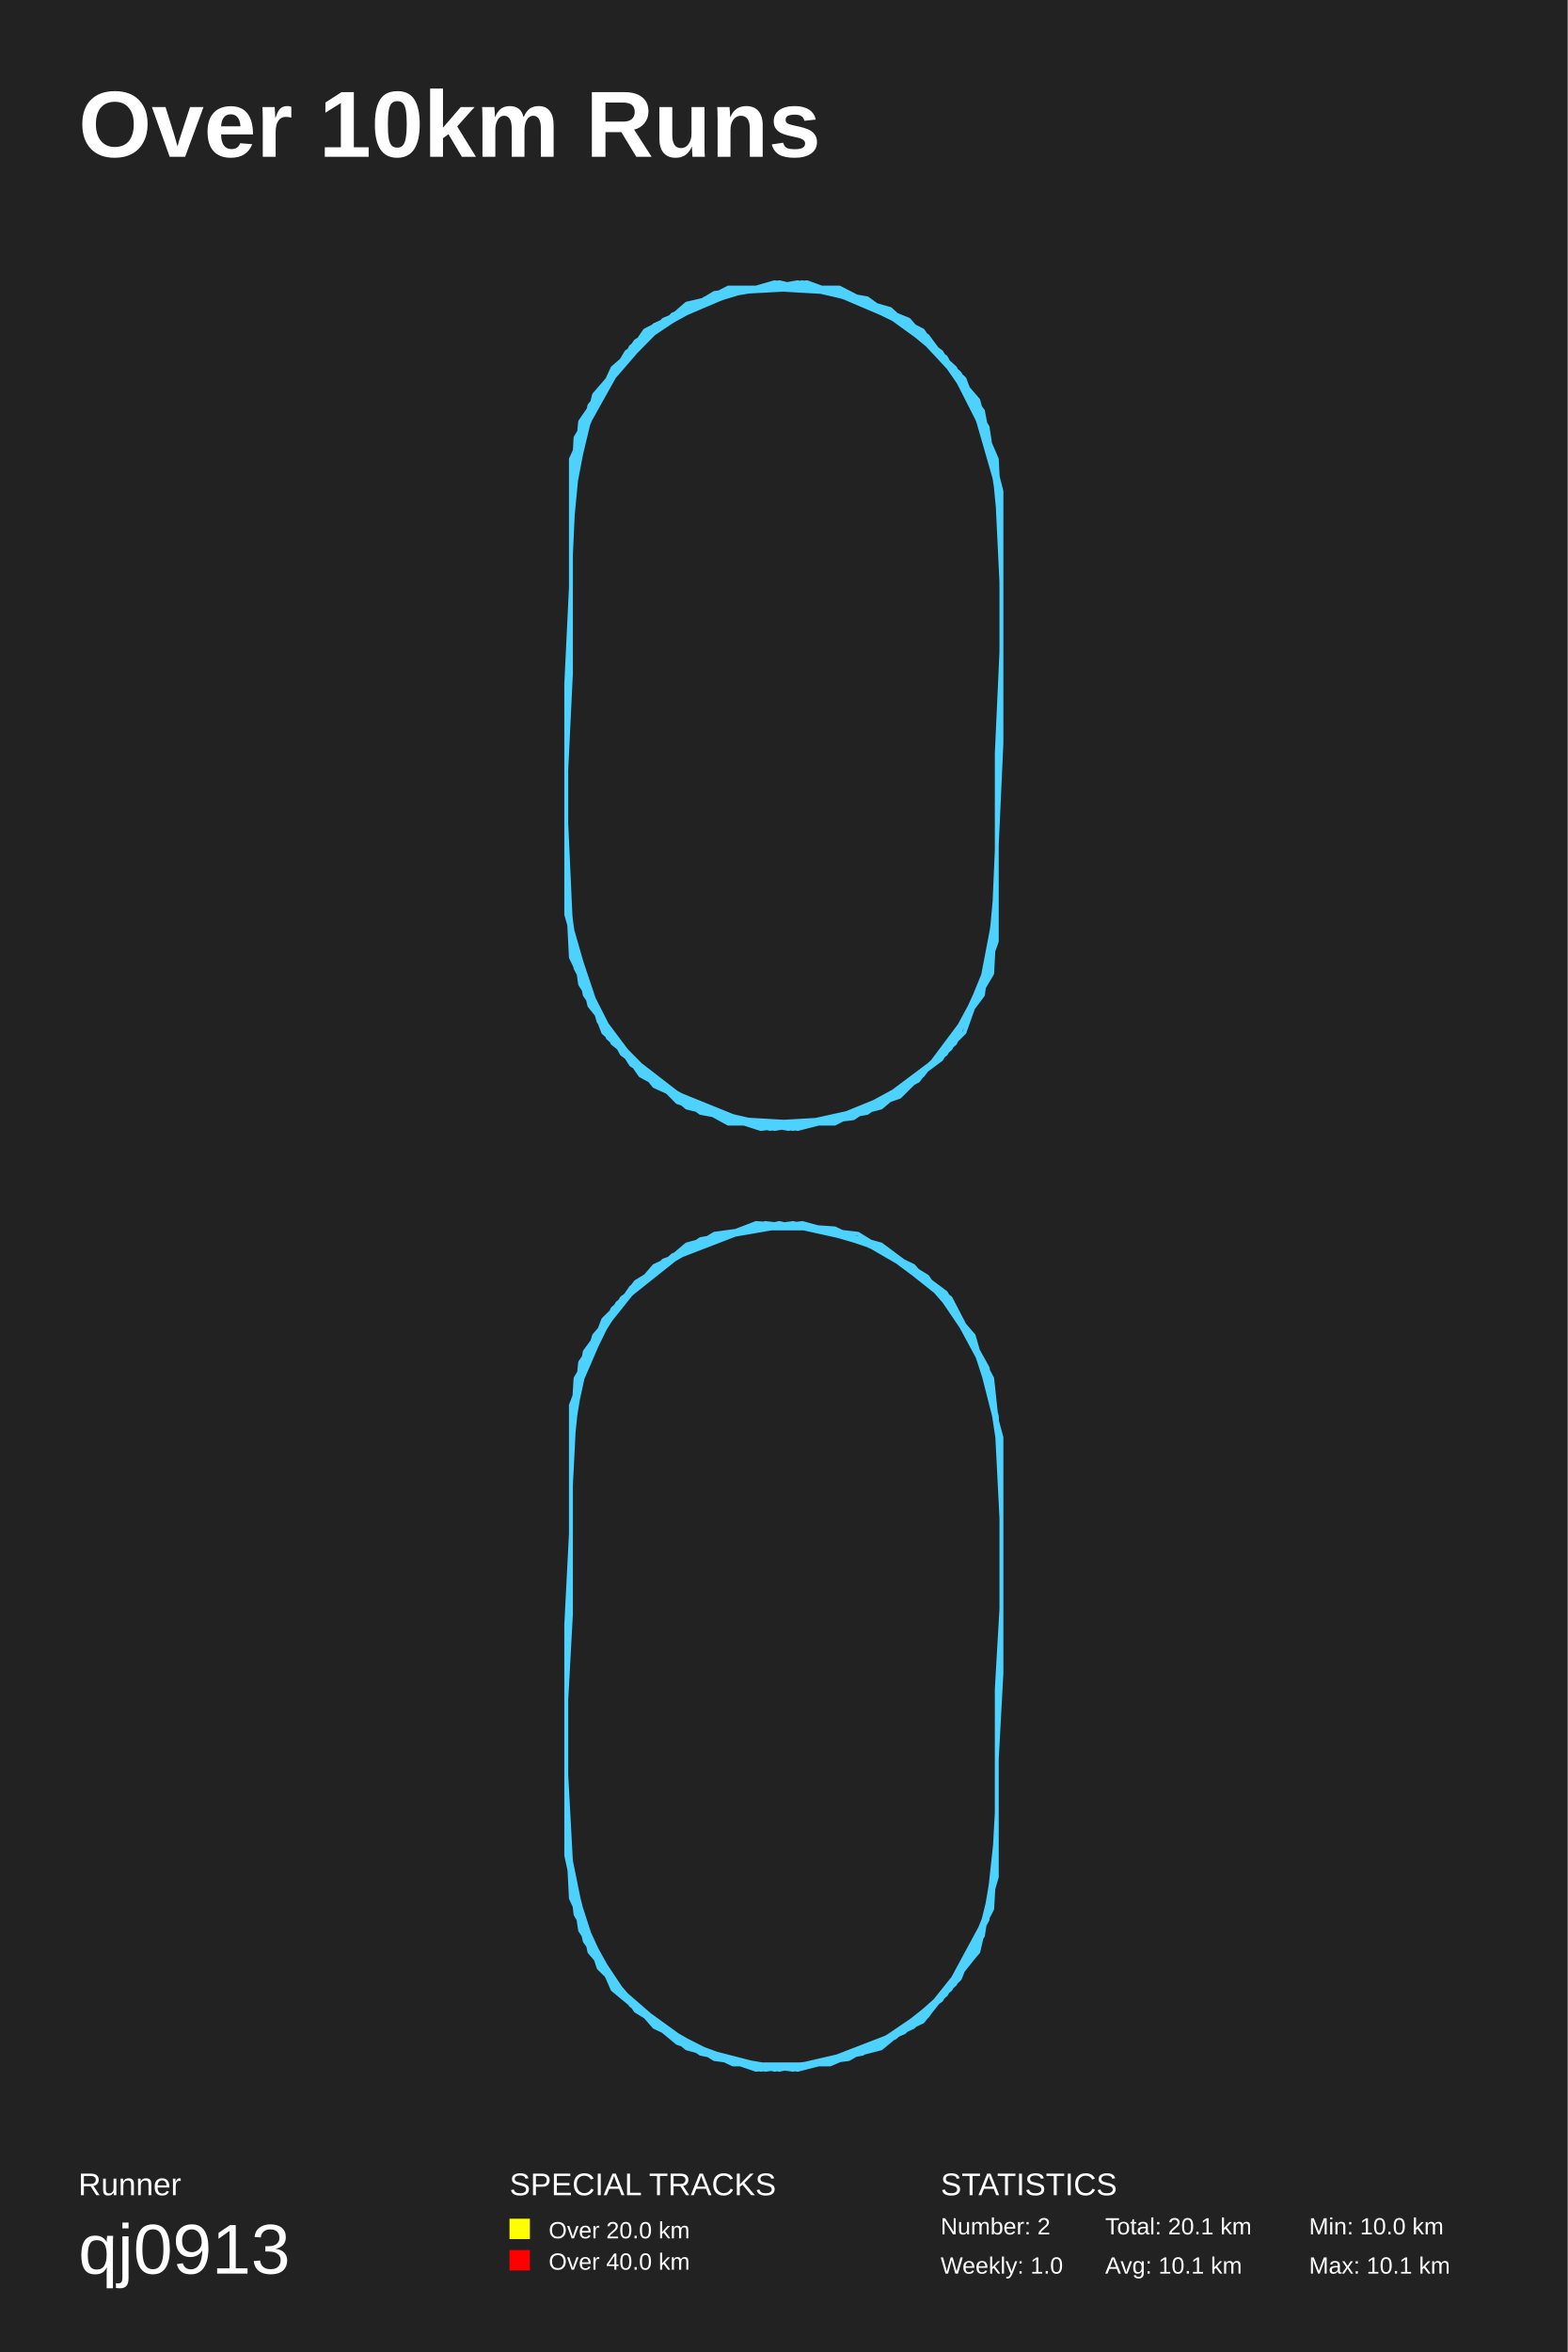
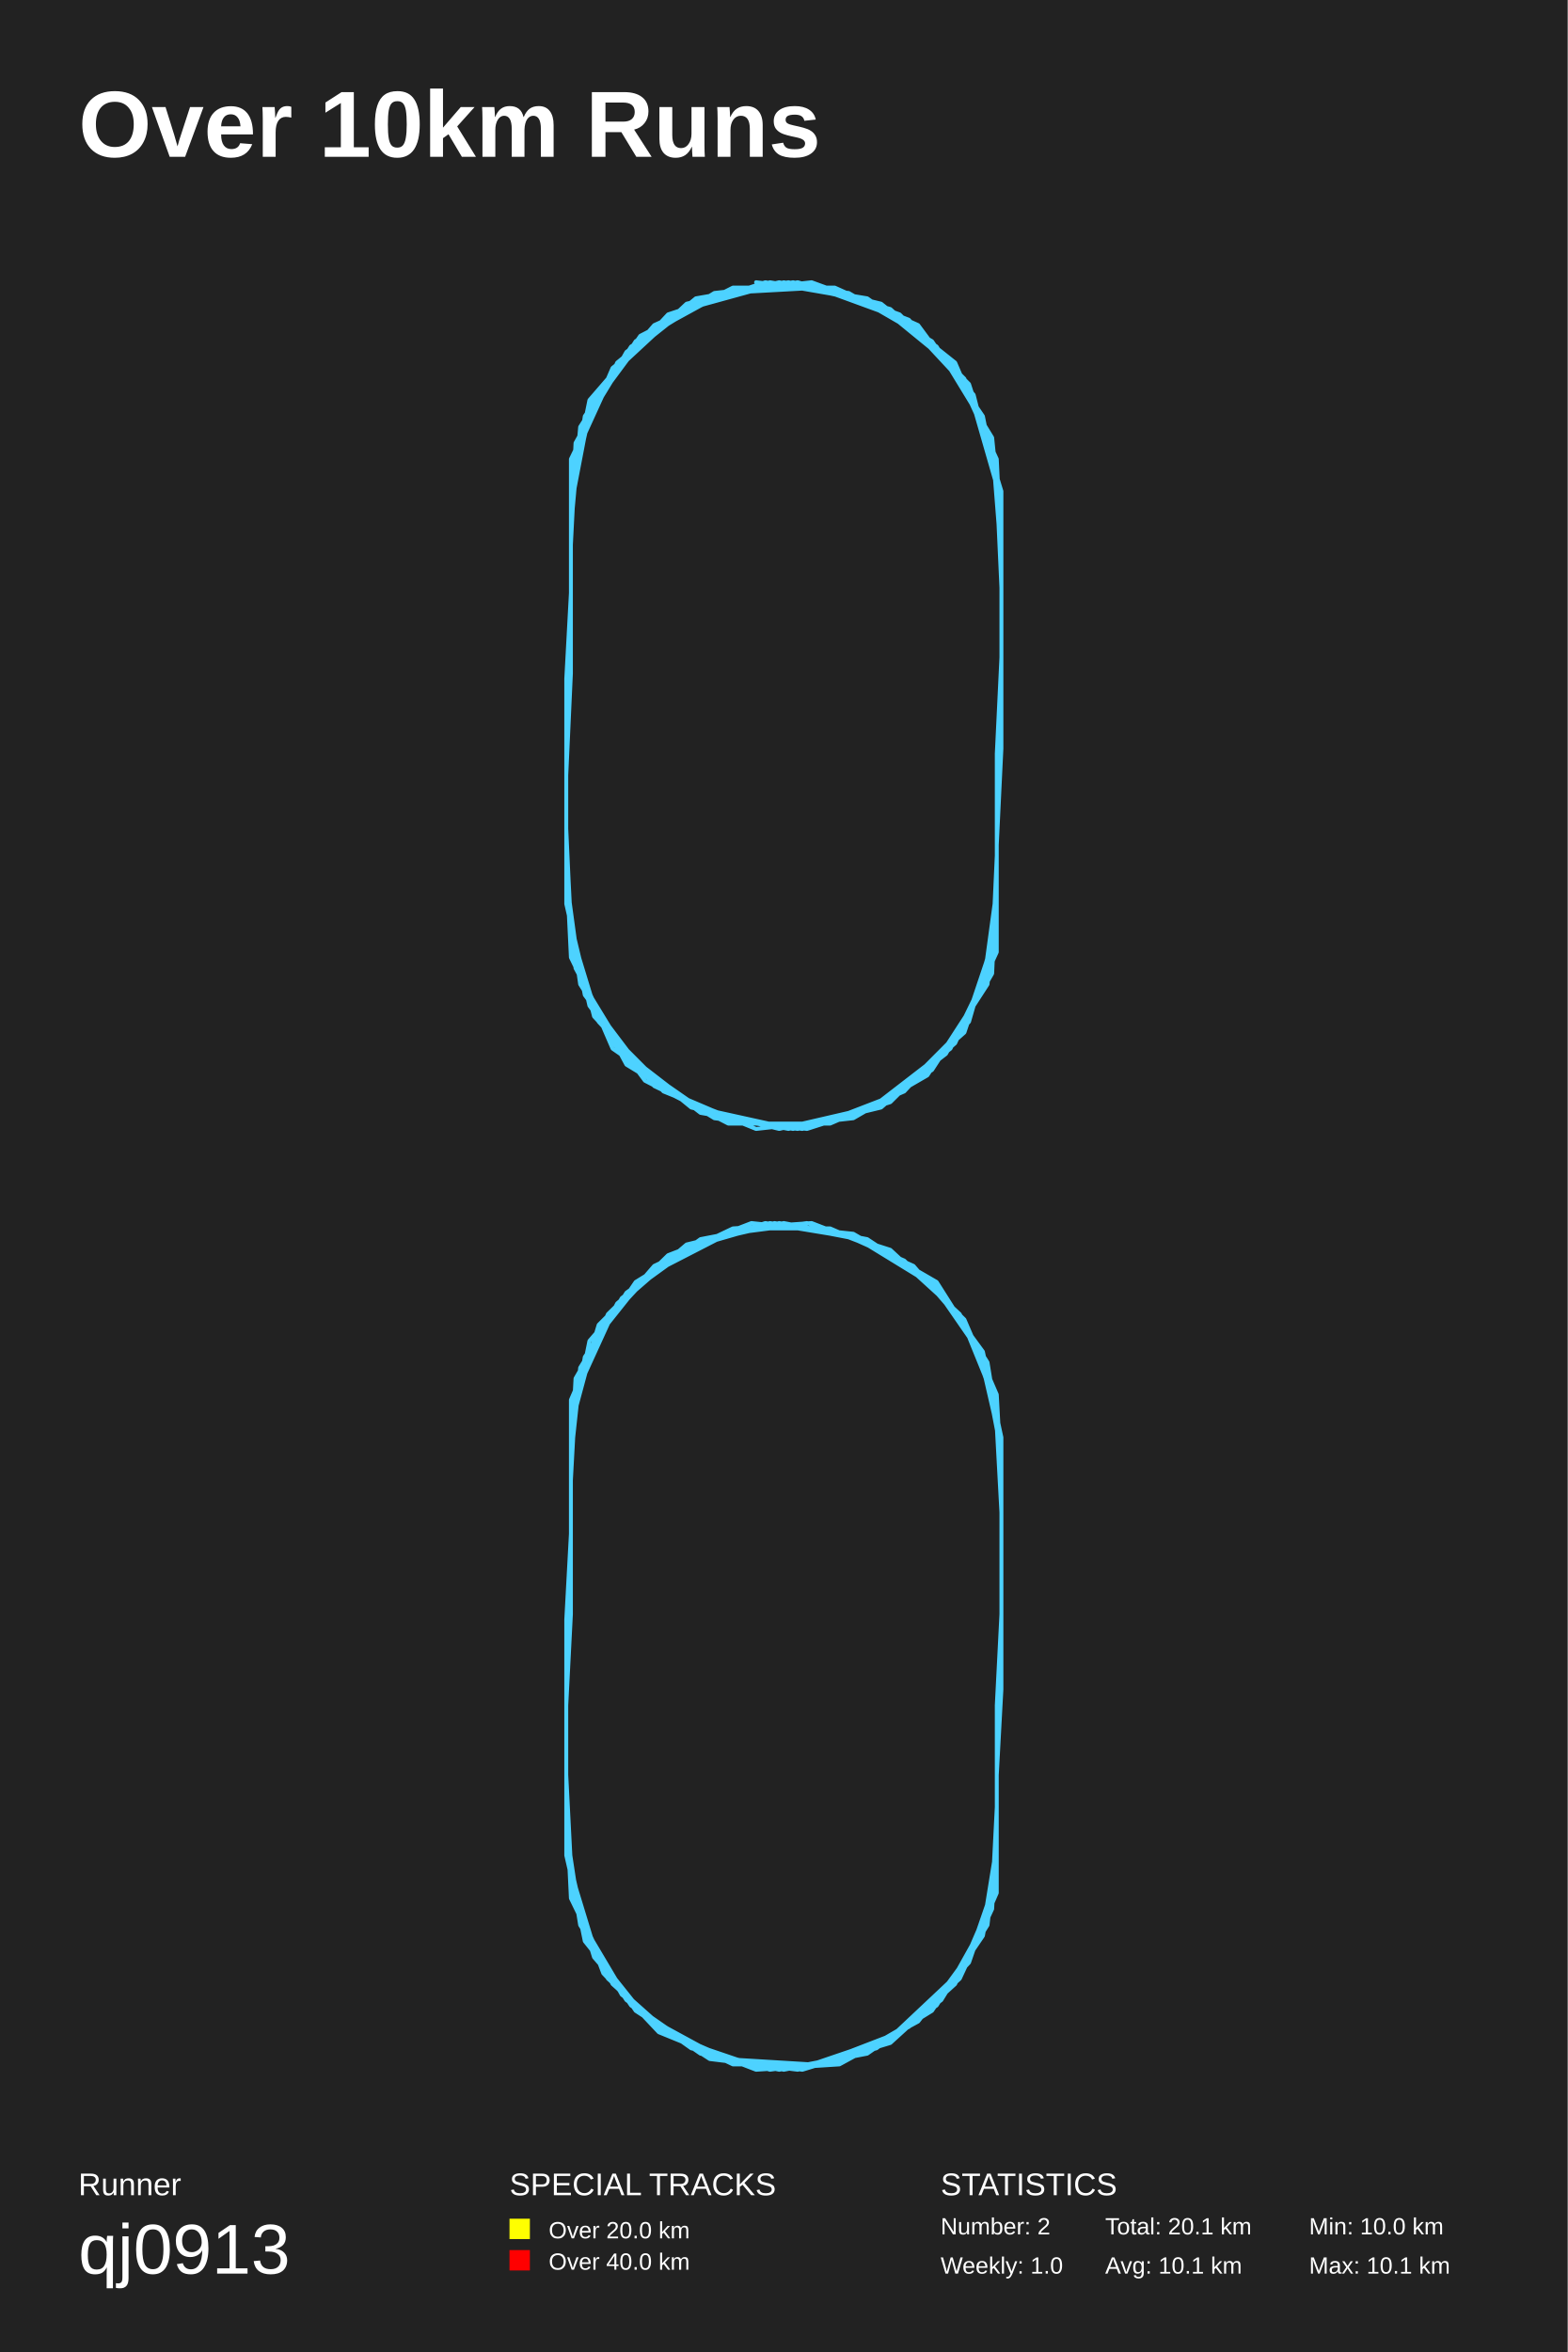
<svg xmlns="http://www.w3.org/2000/svg" baseProfile="full" height="300mm" version="1.1" viewBox="0,0,200,300" width="200mm">
  <defs />
  <rect fill="#222222" height="300" width="200" x="0" y="0" />
  <text fill="#FFFFFF" style="font-size:12px; font-family:Arial; font-weight:bold;" x="10" y="20">Over 10km Runs</text>
  <text fill="#FFFFFF" style="font-size:4px; font-family:Arial" x="10" y="280">Runner</text>
  <text fill="#FFFFFF" style="font-size:9px; font-family:Arial" x="10" y="290">qj0913</text>
  <text fill="#FFFFFF" style="font-size:4px; font-family:Arial" x="65" y="280">SPECIAL TRACKS</text>
  <rect fill="yellow" height="2.6" width="2.6" x="65" y="283" />
  <text fill="#FFFFFF" style="font-size:3px; font-family:Arial" x="70" y="285.5">Over 20.0 km</text>
  <rect fill="red" height="2.6" width="2.6" x="65" y="287" />
  <text fill="#FFFFFF" style="font-size:3px; font-family:Arial" x="70" y="289.5">Over 40.0 km</text>
  <text fill="#FFFFFF" style="font-size:4px; font-family:Arial" x="120" y="280">STATISTICS</text>
  <text fill="#FFFFFF" style="font-size:3px; font-family:Arial" x="120" y="285">Number: 2</text>
  <text fill="#FFFFFF" style="font-size:3px; font-family:Arial" x="120" y="290">Weekly: 1.0</text>
  <text fill="#FFFFFF" style="font-size:3px; font-family:Arial" x="141" y="285">Total: 20.1 km</text>
  <text fill="#FFFFFF" style="font-size:3px; font-family:Arial" x="141" y="290">Avg: 10.1 km</text>
  <text fill="#FFFFFF" style="font-size:3px; font-family:Arial" x="167" y="285">Min: 10.0 km</text>
  <text fill="#FFFFFF" style="font-size:3px; font-family:Arial" x="167" y="290">Max: 10.1 km</text>
-   <polyline fill="none" opacity="1" points="127.757,82.481 127.757,70.861 127.166,58.557 121.851,46.937 113.583,39.418 101.772,36.0 89.96,38.051 79.921,44.886 73.424,55.823 72.834,67.443 72.834,79.747 72.243,90.684 72.243,103.671 72.243,115.291 75.196,128.279 83.464,138.532 94.094,143.316 104.725,143.316 114.764,139.899 122.442,131.696 127.166,120.076 127.166,108.456 127.166,96.152 127.757,85.215 127.757,72.912 127.166,60.608 124.213,50.355 115.945,41.468 104.725,36.684 92.913,36.684 82.873,42.152 75.787,51.038 72.834,62.658 72.834,74.962 72.243,87.266 72.243,99.57 72.243,111.874 73.424,123.494 79.33,134.43 89.96,141.949 100.591,144.0 111.811,141.266 120.079,135.114 125.985,124.861 127.166,112.557 127.166,101.62 127.757,90 127.757,77.696 127.757,66.076 125.985,54.456 120.079,44.886 110.63,38.051 98.819,36.0 87.007,39.418 78.149,46.937 73.424,57.874 72.834,70.861 72.834,82.481 72.243,95.469 72.243,107.772 72.834,120.076 76.968,131.013 86.417,140.582 97.047,144.0 108.859,142.633 120.079,135.114 125.985,124.861 127.166,112.557 127.166,99.57 127.757,87.95 127.757,76.329 127.757,64.025 124.804,52.405 117.717,42.152 107.087,36.684 95.866,36.684 84.645,40.785 76.377,49.671 72.834,60.608 72.834,72.228 72.834,84.532 72.243,96.836 72.243,109.823 72.834,122.127 78.149,133.063 89.37,141.949 100.591,144.0 111.221,141.266 120.079,135.114 125.985,124.861 127.166,111.874 127.166,100.253 127.757,87.95 127.757,75.646 127.757,64.709 125.395,52.405 118.308,42.835 107.087,37.367 95.275,36.684 85.826,40.101 76.377,49.671 72.834,60.608 72.834,72.228 72.834,83.848 72.243,96.152 72.243,108.456 72.834,120.76 76.968,131.696 87.598,141.266 98.819,144.0 110.63,141.949 120.67,134.43 126.576,123.494 127.166,110.507 127.166,98.886 127.757,86.582 127.757,74.962 127.757,62.658 124.804,51.038 117.127,42.152 105.906,36.684 94.094,36.684 82.873,42.152 75.196,51.722 72.834,63.342 72.834,75.646 72.243,87.95 72.243,99.57 72.243,111.874 73.424,122.81 79.33,134.43 89.37,141.949 101.181,144.0 112.402,141.266 121.851,133.063 126.576,122.127 127.166,109.823 127.166,98.886 127.757,85.899 127.757,73.595 127.166,61.975 124.213,50.355 116.536,41.468 105.906,36.684 94.094,36.684 83.464,41.468 75.787,50.355 72.834,62.658 72.834,74.279 72.834,85.899 72.243,98.203 72.243,110.507 72.834,122.127 78.149,133.063 88.779,141.266 100.591,144.0 112.402,141.266 121.261,133.747 126.576,122.81 127.166,109.823 127.166,96.836 127.757,85.899 127.757,72.912 127.166,61.291 123.623,49.671 115.945,40.785 105.315,36.684 92.913,36.684 82.283,42.152 75.196,52.405 72.834,64.709 72.834,77.013 72.243,89.317 72.243,100.937 72.243,113.241 74.015,125.544 80.511,135.798 89.96,141.949 101.772,144.0 112.402,141.266 121.851,133.063 126.576,122.127 127.166,110.507 127.166,98.203 127.757,86.582 127.757,74.279 127.166,61.975 123.623,49.671 116.536,41.468 106.496,36.684 94.685,36.684 84.645,40.785 76.377,49.671 72.834,61.291 72.834,72.912 72.834,84.532 72.243,96.836 72.243,109.139 72.834,120.76 77.558,132.38 87.598,141.266 98.819,144.0 110.04,141.949 120.079,135.114 125.985,124.177 127.166,112.557 127.166,99.57 127.757,87.95 127.757,74.279 127.757,62.658 124.213,50.355 115.945,40.785 105.906,36.684 95.275,36.684 84.055,41.468 75.787,51.038 72.834,63.342 72.834,75.646 72.243,87.266 72.243,100.253 72.243,111.19 73.424,123.494 79.33,134.43 89.96,141.949 101.181,144.0 112.402,141.266 121.851,133.063 126.576,122.127 127.166,108.456 127.166,96.152 127.757,84.532 127.757,71.544 127.166,59.241 121.851,46.937 113.583,40.101 102.953,36.0 91.141,37.367 81.102,43.519 74.015,53.772 72.834,66.076 72.834,78.38 72.243,90 72.243,102.304 72.243,114.608 74.605,126.912 82.283,137.165 92.323,142.633 104.134,143.316 114.764,139.899 123.032,131.696 127.166,120.076 127.166,107.089 127.757,94.785 127.757,83.165 127.757,70.177 127.166,58.557 121.851,46.937 112.993,39.418 102.362,36.0 90.551,38.051 80.511,44.203 74.015,55.823 72.834,68.127 72.834,79.747 72.243,92.734 72.243,105.038 72.834,118.025 76.377,130.329 84.055,138.532 95.866,143.316 107.677,142.633 117.717,137.165 125.395,126.912 127.166,113.924 127.166,100.937 127.757,88.633 127.757,75.646 127.757,62.658 124.213,50.355 115.945,40.785 104.725,36.684 92.323,37.367 81.102,43.519 74.015,54.456 72.834,64.709 72.834,77.696 72.243,90 72.243,102.988 72.243,114.608 74.605,126.912 81.692,137.165 92.913,143.316 104.725,143.316 114.764,139.215 123.032,131.696 127.166,120.076 127.166,107.772 127.757,94.785 127.757,81.798 127.757,69.494 126.576,57.19 120.67,45.57 111.221,38.734 99.409,36.0 87.598,38.734 78.149,46.937 72.834,58.557 72.834,69.494 72.834,81.798 72.243,93.418 72.243,106.405 72.834,119.393 76.968,131.696 86.417,139.899 98.228,144.0 110.04,141.949 120.079,135.114 126.576,124.177 127.166,112.557 127.166,99.57 127.757,86.582 127.757,74.279 127.166,59.241 123.032,48.304 114.174,40.101 101.772,36.0 89.96,38.051 79.921,44.886 73.424,55.823 72.834,68.81 72.834,81.798 72.243,93.418 72.243,106.405 72.834,118.709 76.968,131.013 86.417,140.582 98.819,144.0 111.221,141.266 121.261,133.747 126.576,122.127 127.166,109.139 127.166,96.152 127.757,83.165 127.757,70.177 127.166,58.557 122.442,47.62 114.174,40.101 102.953,36.0 91.141,37.367 79.921,44.886 73.424,55.823 72.834,67.443 72.834,79.747 72.243,92.051 72.243,103.671 72.243,116.658 75.787,128.962 83.464,138.532 94.094,143.316 106.496,143.316 117.127,137.848 124.804,127.595 127.166,115.291 127.166,102.988 127.757,91.367 127.757,79.063 127.757,66.76 125.985,55.139 120.079,44.886 110.63,38.051 98.819,36.0 87.598,39.418" stroke="#4DD2FF" stroke-dasharray="none" stroke-linecap="round" stroke-linejoin="round" stroke-width="0.5" />
-   <polyline fill="none" opacity="1" points="72.834,198.38 72.243,209.317 72.243,219.57 72.243,231.874 73.424,242.81 78.149,253.063 86.417,260.582 95.866,263.316 105.906,263.316 115.355,259.215 122.442,252.38 126.576,242.127 127.166,231.19 127.166,220.253 127.757,208.633 127.757,198.38 127.757,186.76 125.985,175.139 120.67,165.57 112.402,158.734 102.362,156.0 90.551,158.051 81.102,163.519 74.605,172.405 72.834,182.658 72.834,194.279 72.834,204.532 72.243,214.785 72.243,225.722 72.243,235.975 75.196,247.595 81.102,256.481 91.141,262.633 101.181,264.0 111.811,261.266 120.67,254.43 125.985,244.177 127.166,233.241 127.166,220.253 127.757,209.317 127.757,197.696 127.757,186.76 126.576,175.823 121.261,165.57 112.402,158.734 101.181,156.0 91.141,157.367 81.102,163.519 74.605,173.089 72.834,184.025 72.834,194.962 72.834,205.899 72.243,216.836 72.243,226.405 72.834,239.393 76.377,250.329 83.464,258.532 93.504,263.316 104.134,263.316 114.174,259.899 121.851,253.063 126.576,242.81 127.166,231.874 127.166,221.62 127.757,210.684 127.757,199.063 127.757,188.127 126.576,176.506 121.261,165.57 112.993,159.418 102.362,156.0 91.141,157.367 81.102,163.519 74.605,173.089 72.834,181.975 72.834,192.912 72.834,205.899 72.243,216.152 72.243,227.089 72.834,238.709 75.787,249.646 82.873,257.848 92.323,262.633 101.772,264.0 112.402,261.266 120.67,254.43 125.395,246.228 127.166,235.975 127.166,224.355 127.757,213.418 127.757,203.165 127.757,192.228 127.166,180.608 124.213,170.355 116.536,161.468 106.496,156.684 96.457,156.0 85.826,160.101 78.149,166.937 73.424,177.874 72.834,188.127 72.834,199.063 72.243,210 72.243,220.253 72.243,231.874 73.424,242.81 78.149,253.747 86.417,260.582 96.457,264.0 107.677,262.633 117.717,257.848 124.213,249.646 127.166,239.393 127.166,228.456 127.166,217.519 127.757,206.582 127.757,194.279 127.757,183.342 124.804,172.405 118.308,162.835 109.449,157.367 97.638,156.0 87.598,159.418 78.149,166.937 73.424,177.874 72.834,189.494 72.834,200.431 72.243,212.051 72.243,222.988 72.243,233.924 74.015,244.861 79.33,254.43 87.598,261.266 97.638,264.0 108.268,262.633 117.717,257.165 124.804,248.279 127.166,238.025 127.166,228.456 127.166,217.519 127.757,206.582 127.757,195.646 127.757,184.709 125.985,174.456 120.67,164.886 112.402,158.734 102.362,156.0 92.323,157.367 83.464,161.468 75.787,170.355 72.834,180.608 72.834,190.861 72.834,201.114 72.243,212.051 72.243,223.671 72.243,233.924 74.015,244.861 78.739,253.747 87.007,260.582 97.047,264.0 107.677,262.633 116.536,258.532 124.213,249.646 127.166,239.393 127.166,229.139 127.166,218.203 127.757,207.95 127.757,196.329 127.757,186.076 125.985,174.456 120.67,165.57 112.402,159.418 102.362,156.0 91.732,157.367 82.283,162.835 75.196,171.722 72.834,182.658 72.834,192.912 72.834,204.532 72.243,215.469 72.243,225.722 72.243,236.658 74.605,247.595 80.511,255.798 89.37,261.949 99.409,264.0 109.449,261.949 118.308,257.165 124.804,247.595 127.166,238.025 127.166,225.722 127.166,215.469 127.757,205.215 127.757,193.595 127.166,181.975 124.213,170.355 116.536,161.468 106.496,156.684 95.866,156.684 84.645,160.785 76.968,168.304 72.834,179.924 72.834,191.544 72.834,203.165 72.243,214.785 72.243,226.405 72.834,237.342 75.196,248.962 82.283,257.165 91.732,262.633 101.772,264.0 111.811,261.266 120.67,254.43 125.985,244.861 127.166,234.608 127.166,223.671 127.757,213.418 127.757,202.481 127.757,191.544 127.166,181.291 124.213,170.355 117.717,162.835 108.268,157.367 97.638,156.0 87.598,158.734 78.739,166.253 74.015,175.139 72.834,185.393 72.834,195.646 72.243,207.266 72.243,218.886 72.243,229.823 72.834,240.076 76.377,251.013 84.055,258.532 93.504,263.316 104.134,263.316 114.764,259.215 122.442,252.38 126.576,242.127 127.166,231.874 127.166,220.253 127.757,208.633 127.757,197.696 127.757,186.76 125.985,175.139 120.67,165.57 112.402,158.734 101.181,156.0 89.96,158.051 80.511,164.203 74.015,174.456 72.834,184.709 72.834,196.329 72.243,207.266 72.243,218.203 72.243,230.507 72.834,242.127 77.558,252.38 85.826,259.899 97.047,264.0 107.677,262.633 117.127,257.848 124.804,248.962 127.166,238.709 127.166,227.089 127.166,215.469 127.757,205.215 127.757,192.228 127.166,180.608 123.623,169.671 116.536,161.468 105.906,156.684 95.866,156.684 85.236,160.785 76.968,168.304 72.834,179.241 72.834,190.177 72.834,201.798 72.243,212.734 72.243,223.671 72.243,234.608 74.015,246.228 79.921,255.114 89.37,261.949 101.181,264.0 111.811,261.266 121.261,253.747 126.576,243.494 127.166,233.241 127.166,221.62 127.757,210.684 127.757,199.063 127.757,188.127 126.576,176.506 120.67,164.886 111.811,158.734 99.409,156.0 87.598,158.734 78.739,166.253 73.424,177.19 72.834,188.127 72.834,199.063 72.243,210 72.243,221.62 72.243,233.241 73.424,244.177 79.33,254.43 88.779,261.266 99.409,264.0 111.221,261.266 120.079,255.114 125.985,244.177 127.166,233.241 127.166,222.988 127.757,210.684 127.757,199.063 127.757,188.127 126.576,175.823 121.261,166.253 112.402,158.734 101.181,156.0 89.96,158.051 80.511,164.203 74.015,173.772 72.834,185.393 72.834,196.329 72.243,209.317 72.243,220.253 72.243,231.874 73.424,244.177 79.33,254.43 88.189,261.266 98.819,264.0 110.04,261.949 120.079,255.114 125.985,244.861 127.166,233.241 127.166,221.62 127.757,210.684 127.757,199.063 127.757,188.127 126.576,176.506 121.261,166.253 111.811,158.734 101.181,156.0 89.37,158.051 79.33,165.57 73.424,175.823 72.834,186.076 72.834,197.696 72.243,209.317 72.243,220.253 72.243,232.557 73.424,243.494 77.558,252.38 87.007,260.582 96.457,264.0 107.677,262.633 118.308,257.165 125.395,246.912 127.166,235.291 127.166,223.671 127.757,211.367 127.757,199.063 127.757,187.443 126.576,176.506 120.67,165.57 112.993,159.418 101.181,156.0 89.37,158.051 80.511,164.203 74.015,174.456 72.834,186.076 72.834,197.013 72.243,208.633 72.243,220.253 72.243,231.874 73.424,242.81" stroke="#4DD2FF" stroke-dasharray="none" stroke-linecap="round" stroke-linejoin="round" stroke-width="0.5" />
+   <polyline fill="none" opacity="1" points="127.757,68.81 126.576,57.19 121.851,46.937 111.811,38.734 100,36.0 87.598,39.418 78.149,46.937 73.424,57.874 72.834,69.494 72.834,81.114 72.243,93.418 72.243,106.405 72.834,118.025 75.787,129.646 84.645,139.215 95.275,143.316 105.906,143.316 115.355,139.215 123.032,131.013 127.166,118.709 127.166,107.089 127.757,94.101 127.757,83.848 127.757,71.544 127.166,59.241 123.032,48.304 114.764,40.101 103.543,36.0 91.141,37.367 81.692,43.519 75.196,52.405 72.834,64.709 72.834,77.013 72.243,89.317 72.243,101.62 72.243,113.241 74.015,125.544 80.511,135.798 91.141,142.633 101.772,144.0 111.811,141.266 120.67,134.43 126.576,124.177 127.166,111.19 127.166,99.57 127.757,88.633 127.757,76.329 127.757,64.709 125.395,53.089 118.898,43.519 109.449,38.051 97.638,36.0 85.236,40.101 76.968,48.987 72.834,59.924 72.834,72.228 72.834,84.532 72.243,97.519 72.243,109.823 72.834,122.127 78.149,133.063 88.189,141.266 99.409,144.0 111.221,141.266 121.851,133.063 126.576,122.81 127.166,111.19 127.166,98.886 127.757,86.582 127.757,73.595 127.166,61.975 124.213,50.355 116.536,41.468 105.906,36.684 94.094,36.684 82.873,42.152 75.787,51.038 72.834,61.975 72.834,74.279 72.834,85.899 72.243,98.886 72.243,111.874 73.424,123.494 79.33,134.43 91.141,142.633 101.772,144.0 111.811,141.266 121.261,133.747 126.576,122.81 127.166,110.507 127.166,98.203 127.757,86.582 127.757,73.595 127.757,62.658 124.213,51.038 117.127,41.468 106.496,36.684 94.094,36.684 83.464,41.468 75.196,51.038 72.834,62.658 72.834,73.595 72.834,85.899 72.243,98.886 72.243,111.19 73.424,122.81 78.149,133.747 89.96,141.949 101.181,144.0 112.402,141.266 121.851,133.063 127.166,120.76 127.166,109.139 127.166,96.836 127.757,84.532 127.757,72.912 127.166,60.608 123.623,49.671 115.355,40.785 104.134,36.684 92.323,37.367 81.102,43.519 74.605,53.772 72.834,64.709 72.834,77.696 72.243,89.317 72.243,100.937 72.243,113.924 74.015,124.861 79.921,135.798 91.141,142.633 102.953,144.0 114.174,139.899 123.032,131.013 127.166,119.393 127.166,107.772 127.166,96.152 127.757,83.848 127.757,71.544 127.166,59.924 123.623,48.987 115.355,40.785 104.134,36.684 92.323,37.367 82.283,42.835 75.196,52.405 72.834,64.709 72.834,75.646 72.243,86.582 72.243,98.886 72.243,111.19 73.424,123.494 79.33,134.43 89.96,141.949 101.772,144.0 112.993,140.582 121.851,133.063 126.576,122.127 127.166,109.139 127.166,96.836 127.757,85.215 127.757,72.228 127.166,61.291 123.623,48.987 115.355,40.785 104.725,36.684 92.323,37.367 81.692,42.835 74.605,53.089 72.834,64.709 72.834,77.013 72.243,90.684 72.243,101.62 72.243,114.608 74.605,126.912 81.692,136.481 91.141,142.633 102.362,144.0 112.993,140.582 121.851,133.063 126.576,122.127 127.166,109.823 127.166,97.519 127.757,86.582 127.757,74.279 127.166,61.291 123.623,49.671 115.945,40.785 105.315,36.684 93.504,36.684 84.055,41.468 75.787,50.355 72.834,63.342 72.834,75.646 72.243,87.266 72.243,98.886 72.243,111.19 73.424,123.494 79.33,134.43 89.96,141.949 100.591,144.0 111.811,141.266 121.851,133.063 127.166,121.443 127.166,109.139 127.166,96.836 127.757,85.899 127.757,73.595 127.166,61.291 123.623,49.671 115.355,40.785 104.725,36.684 94.094,36.684 83.464,41.468 75.196,51.722 72.834,64.025 72.834,76.329 72.243,88.633 72.243,100.937 72.243,111.874 74.015,124.861 81.102,136.481 91.141,142.633 102.953,144.0 113.583,140.582 121.851,132.38 127.166,121.443 127.166,107.772 127.757,95.469 127.757,83.848 127.757,70.861 127.166,58.557 121.851,46.937 113.583,39.418 101.772,36.0 90.551,38.051 80.511,44.203 74.015,54.456 72.834,67.443 72.834,79.747 72.243,90 72.243,102.988 72.243,115.291 75.196,127.595 83.464,138.532 93.504,143.316 104.725,143.316 115.355,139.215 123.032,131.013 127.166,119.393 127.166,105.722 127.757,93.418 127.757,81.798 127.757,69.494 126.576,57.19 121.851,46.253 112.402,38.734 101.181,36.0 89.37,38.051 79.921,44.886 73.424,56.506 72.834,68.81 72.834,80.431 72.243,93.418 72.243,105.722 72.834,118.709 76.377,130.329 85.236,139.215 96.457,144.0 108.859,142.633 118.308,137.165 125.395,126.228 127.166,113.241 127.166,100.937 127.757,87.95 127.757,74.962 127.166,61.975 123.623,49.671 115.355,40.785 104.134,36.684 91.141,37.367 81.102,43.519 74.015,55.139 72.834,66.76 72.834,79.063 72.243,90 72.243,102.988 72.243,115.291 75.196,128.279 82.283,137.848 92.913,143.316 104.725,143.316 115.355,139.215 123.623,130.329 127.166,118.025 127.166,105.038 127.757,92.051 127.757,79.063 127.757,67.443 126.576,55.823 119.489,44.203 110.63,38.051 98.228,36.0 87.007,39.418 78.149,47.62 72.834,58.557 72.834,70.861 72.834,83.848 72.243,96.836 72.243,109.139 72.834,122.127 78.739,133.747 89.37,141.949 101.181,144.0 112.402,141.266 121.851,133.063 127.166,121.443 127.166,109.823 127.166,96.152 127.757,83.848 127.757,71.544 126.576,56.506 121.261,46.253 111.811,38.734 99.409,36.0 87.598,38.734 78.149,47.62 72.834,59.241 72.834,71.544 72.834,83.848 72.243,96.152 72.243,109.139 72.834,121.443 78.149,133.063 88.779,141.266 101.181,144.0 112.993,140.582 123.032,131.696 127.166,119.393 127.166,106.405 127.757,93.418 127.757,80.431 127.757,68.127 126.576,56.506 121.261,46.253 111.811,38.734 100.591,36.0 88.779,38.051 78.739,46.253 73.424,57.874 72.834,69.494 72.834,81.798 72.243,94.101 72.243,105.722 72.834,118.709 76.377,130.329 84.645,139.215 96.457,144.0 108.859,142.633 118.898,136.481 125.985,125.544 127.166,112.557 127.166,100.937 127.757,89.317 127.757,76.329 127.757,64.709 125.395,53.089 118.898,43.519 108.268,37.367 96.457,36.0" stroke="#4DD2FF" stroke-dasharray="none" stroke-linecap="round" stroke-linejoin="round" stroke-width="0.5" />
+   <polyline fill="none" opacity="1" points="72.243,212.051 72.243,222.988 72.243,234.608 74.015,245.544 79.921,255.114 88.779,261.266 98.228,264.0 108.268,262.633 117.717,257.165 123.623,249.646 127.166,239.393 127.166,228.456 127.166,217.519 127.757,205.899 127.757,195.646 127.757,184.025 125.395,172.405 118.898,163.519 110.04,158.051 99.409,156.0 88.189,158.734 79.33,165.57 74.015,175.139 72.834,186.076 72.834,196.329 72.243,207.266 72.243,217.519 72.243,228.456 72.834,238.709 76.377,250.329 83.464,258.532 93.504,263.316 103.543,263.316 114.174,259.899 122.442,252.38 127.166,241.443 127.166,230.507 127.166,217.519 127.757,206.582 127.757,195.646 127.757,184.025 125.395,173.089 118.898,163.519 110.04,158.051 98.228,156.0 88.779,158.734 79.33,165.57 73.424,175.823 72.834,186.76 72.834,197.696 72.243,208.633 72.243,218.886 72.243,229.823 72.834,242.127 78.149,253.063 85.826,259.899 95.866,263.316 106.496,263.316 115.945,258.532 123.623,250.329 127.166,240.076 127.166,229.823 127.166,218.203 127.757,207.95 127.757,195.646 127.757,185.393 125.985,173.772 119.489,163.519 110.04,158.051 100,156.0 88.189,158.734 79.33,165.57 74.015,175.139 72.834,184.709 72.834,195.646 72.243,207.95 72.243,218.886 72.243,230.507 72.834,241.443 77.558,252.38 85.236,259.215 94.685,263.316 104.134,263.316 114.764,259.215 122.442,252.38 126.576,243.494 127.166,232.557 127.166,222.304 127.757,210.684 127.757,200.431 127.757,189.494 127.166,177.874 122.442,167.62 114.174,160.101 103.543,156.0 93.504,156.684 83.464,161.468 76.377,169.671 72.834,179.924 72.834,190.861 72.834,201.798 72.243,212.734 72.243,222.988 72.243,234.608 74.015,244.861 80.511,255.798 88.189,261.266 99.409,264.0 110.63,261.949 118.898,255.798 125.395,246.912 127.166,236.658 127.166,225.722 127.757,214.785 127.757,203.165 127.757,191.544 127.166,179.924 123.623,169.671 116.536,161.468 105.906,156.684 95.275,156.684 85.236,160.101 76.377,168.987 72.834,180.608 72.834,192.228 72.834,203.165 72.243,215.469 72.243,226.405 72.243,236.658 75.196,247.595 81.102,256.481 89.96,261.949 100,264.0 110.63,261.949 119.489,255.798 125.985,245.544 127.166,235.291 127.166,225.722 127.757,214.785 127.757,203.848 127.757,192.912 127.166,181.975 124.804,171.722 118.898,163.519 110.04,158.051 100,156.0 89.96,158.051 81.102,163.519 74.605,173.089 72.834,183.342 72.834,193.595 72.834,203.848 72.243,214.785 72.243,225.722 72.243,236.658 74.605,246.912 80.511,255.798 89.37,261.949 100,264.0 110.04,261.949 118.898,256.481 125.395,246.912 127.166,237.342 127.166,226.405 127.757,215.469 127.757,205.215 127.757,194.279 127.757,183.342 125.395,172.405 118.898,163.519 110.63,158.051 100,156.0 89.37,158.051 79.921,164.886 74.015,174.456 72.834,185.393 72.834,195.646 72.243,206.582 72.243,218.203 72.243,228.456 72.834,240.076 75.787,249.646 82.873,257.848 91.732,262.633 101.772,264.0 111.811,261.266 120.079,255.114 125.985,245.544 127.166,234.608 127.166,222.988 127.757,212.734 127.757,201.798 127.757,190.177 127.166,179.241 122.442,167.62 114.174,160.101 103.543,156.0 92.913,157.367 82.283,162.835 75.196,171.038 72.834,182.658 72.834,194.279 72.834,205.899 72.243,217.519 72.243,229.139 72.834,240.76 76.968,251.696 84.055,259.215 94.094,263.316 104.725,263.316 114.174,259.899 122.442,251.696 126.576,242.127 127.166,232.557 127.166,220.937 127.757,210.684 127.757,199.747 127.757,188.81 127.166,177.874 123.032,168.304 115.355,160.785 105.906,156.684 95.275,156.684 85.236,160.101 77.558,167.62 73.424,177.874 72.834,187.443 72.834,198.38 72.243,210 72.243,221.62 72.243,233.241 73.424,242.81 78.149,253.063 85.826,259.899 96.457,264.0 107.087,263.316 117.127,257.848 123.623,249.646 127.166,239.393 127.166,228.456 127.166,217.519 127.757,205.899 127.757,194.962 127.757,184.025 125.395,173.089 118.898,163.519 110.04,158.051 98.819,156.0 88.189,158.734 78.739,166.253 73.424,176.506 72.834,188.127 72.834,199.063 72.243,210.684 72.243,221.62 72.243,233.241 74.015,244.861 79.33,254.43 88.189,261.266 99.409,264.0 110.04,261.949 119.489,255.798 125.395,246.228 127.166,235.291 127.166,224.355 127.757,213.418 127.757,201.798 127.757,189.494 127.166,177.874 122.442,167.62 113.583,159.418 102.953,156.0 92.913,157.367 82.873,162.152 75.787,171.038 72.834,181.975 72.834,193.595 72.834,204.532 72.243,216.152 72.243,226.405 72.834,238.025 75.196,248.279 82.283,257.165 92.323,262.633 103.543,263.316 113.583,259.899 123.032,251.013 127.166,240.76 127.166,230.507 127.166,218.886 127.757,207.95 127.757,196.329 127.757,185.393 125.395,173.089 118.308,162.835 108.859,157.367 95.866,156.0 85.236,160.101 76.968,168.987 72.834,179.924 72.834,190.861 72.834,201.798 72.243,212.734 72.243,224.355 72.243,235.975 74.605,247.595 81.692,256.481 91.141,262.633 102.362,264.0 113.583,260.582 121.851,253.063 126.576,242.127 127.166,230.507 127.166,220.253 127.757,207.95 127.757,196.329 127.757,185.393 125.395,173.089 119.489,164.203 109.449,158.051 98.819,156.0 87.598,158.734 78.739,166.253 73.424,176.506 72.834,188.127 72.834,199.747 72.243,212.051 72.243,223.671 72.243,234.608 74.605,246.912 81.102,256.481 90.551,262.633 101.772,264.0 112.993,260.582 122.442,252.38 126.576,242.127 127.166,230.507 127.166,218.886 127.757,207.95 127.757,195.646 127.757,184.709 125.985,173.772 118.898,163.519 110.04,158.051 97.638,156.0 87.007,159.418 77.558,167.62 72.834,178.557 72.834,188.81 72.834,200.431 72.243,212.051 72.243,222.988 72.243,235.291 74.605,246.912 79.921,255.114 89.37,261.949 99.409,264.0 110.63,261.949 120.079,255.114 126.576,243.494 127.166,232.557 127.166,220.253 127.757,207.95 127.757,195.646 127.757,184.709 125.985,173.772 118.898,163.519 110.04,158.051 98.819,156.0 87.007,159.418 78.739,166.253 73.424,177.874 72.834,188.81 72.834,199.747 72.243,211.367 72.243,223.671" stroke="#4DD2FF" stroke-dasharray="none" stroke-linecap="round" stroke-linejoin="round" stroke-width="0.5" />
</svg>
